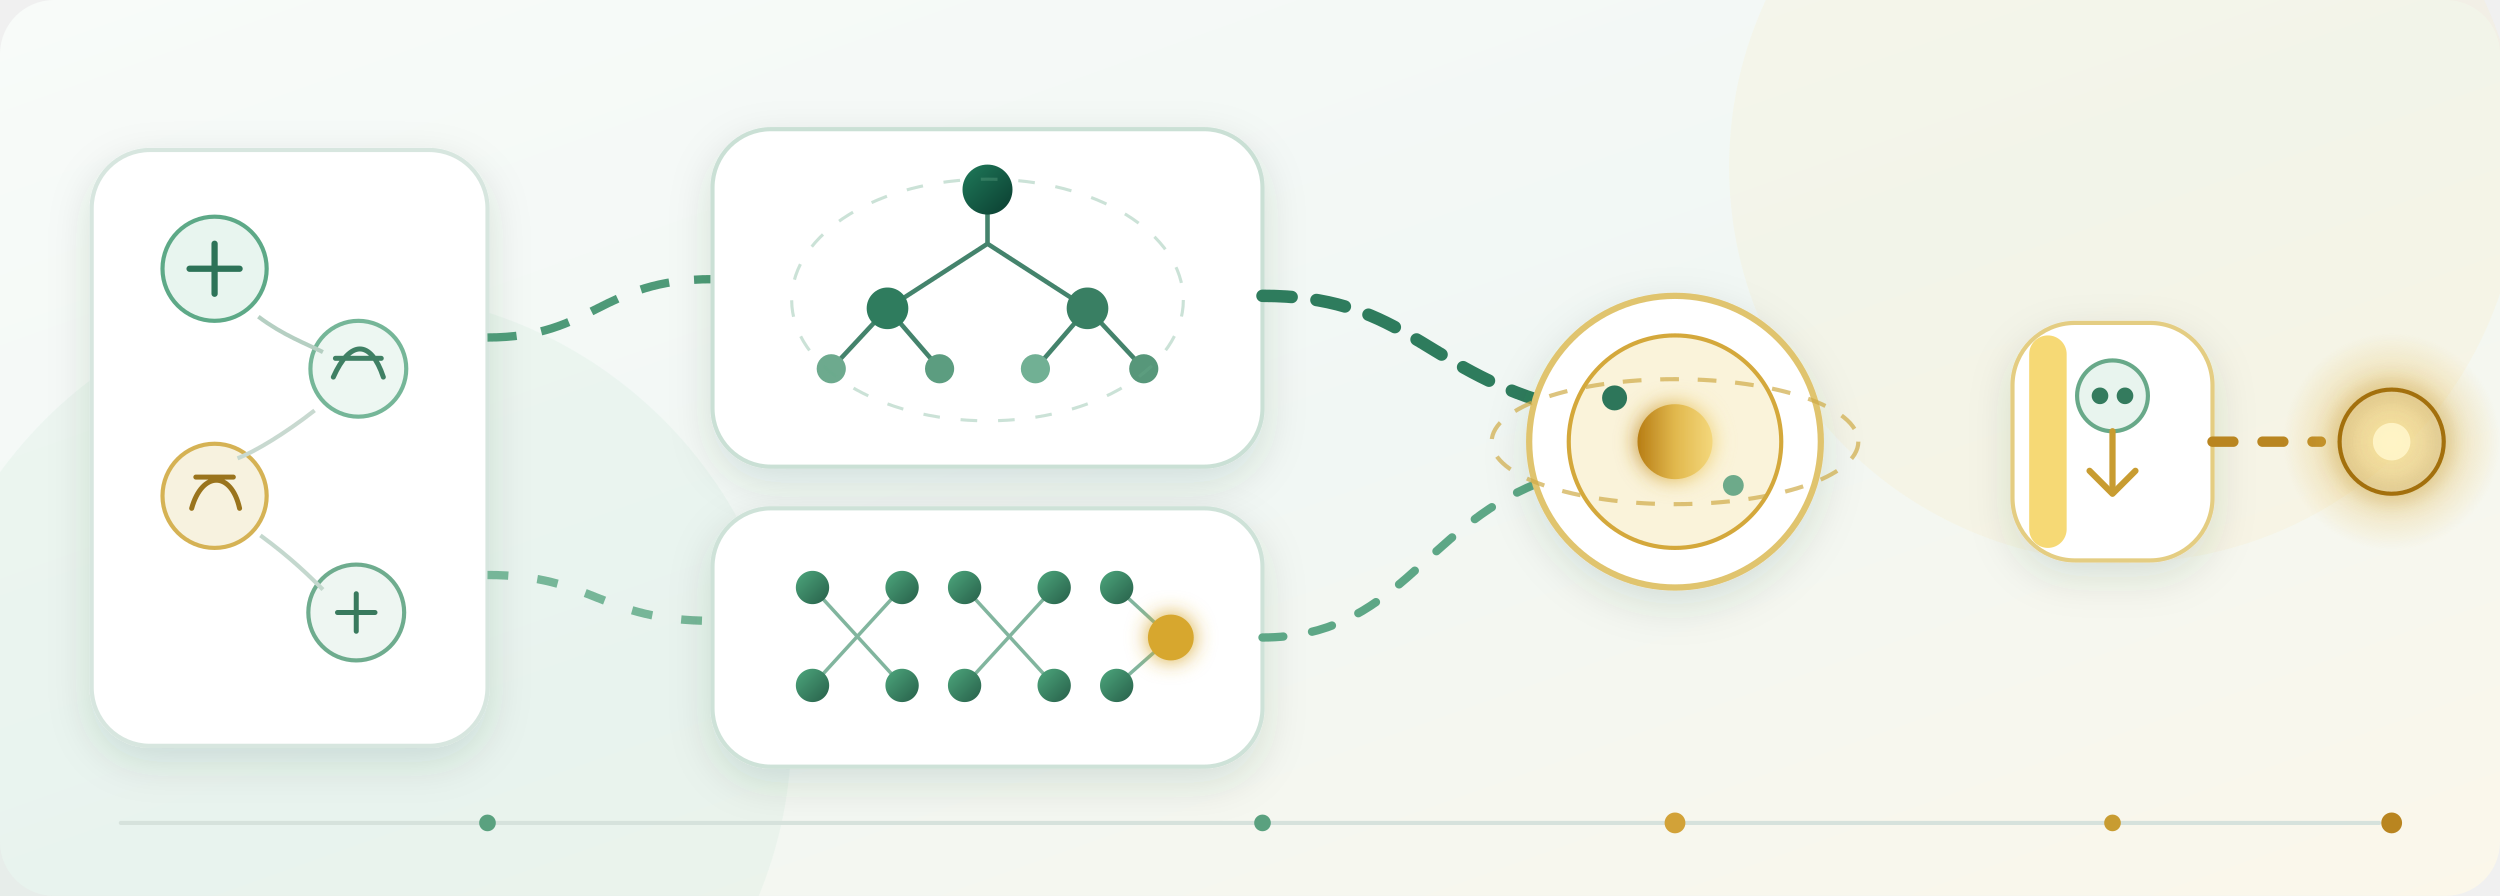
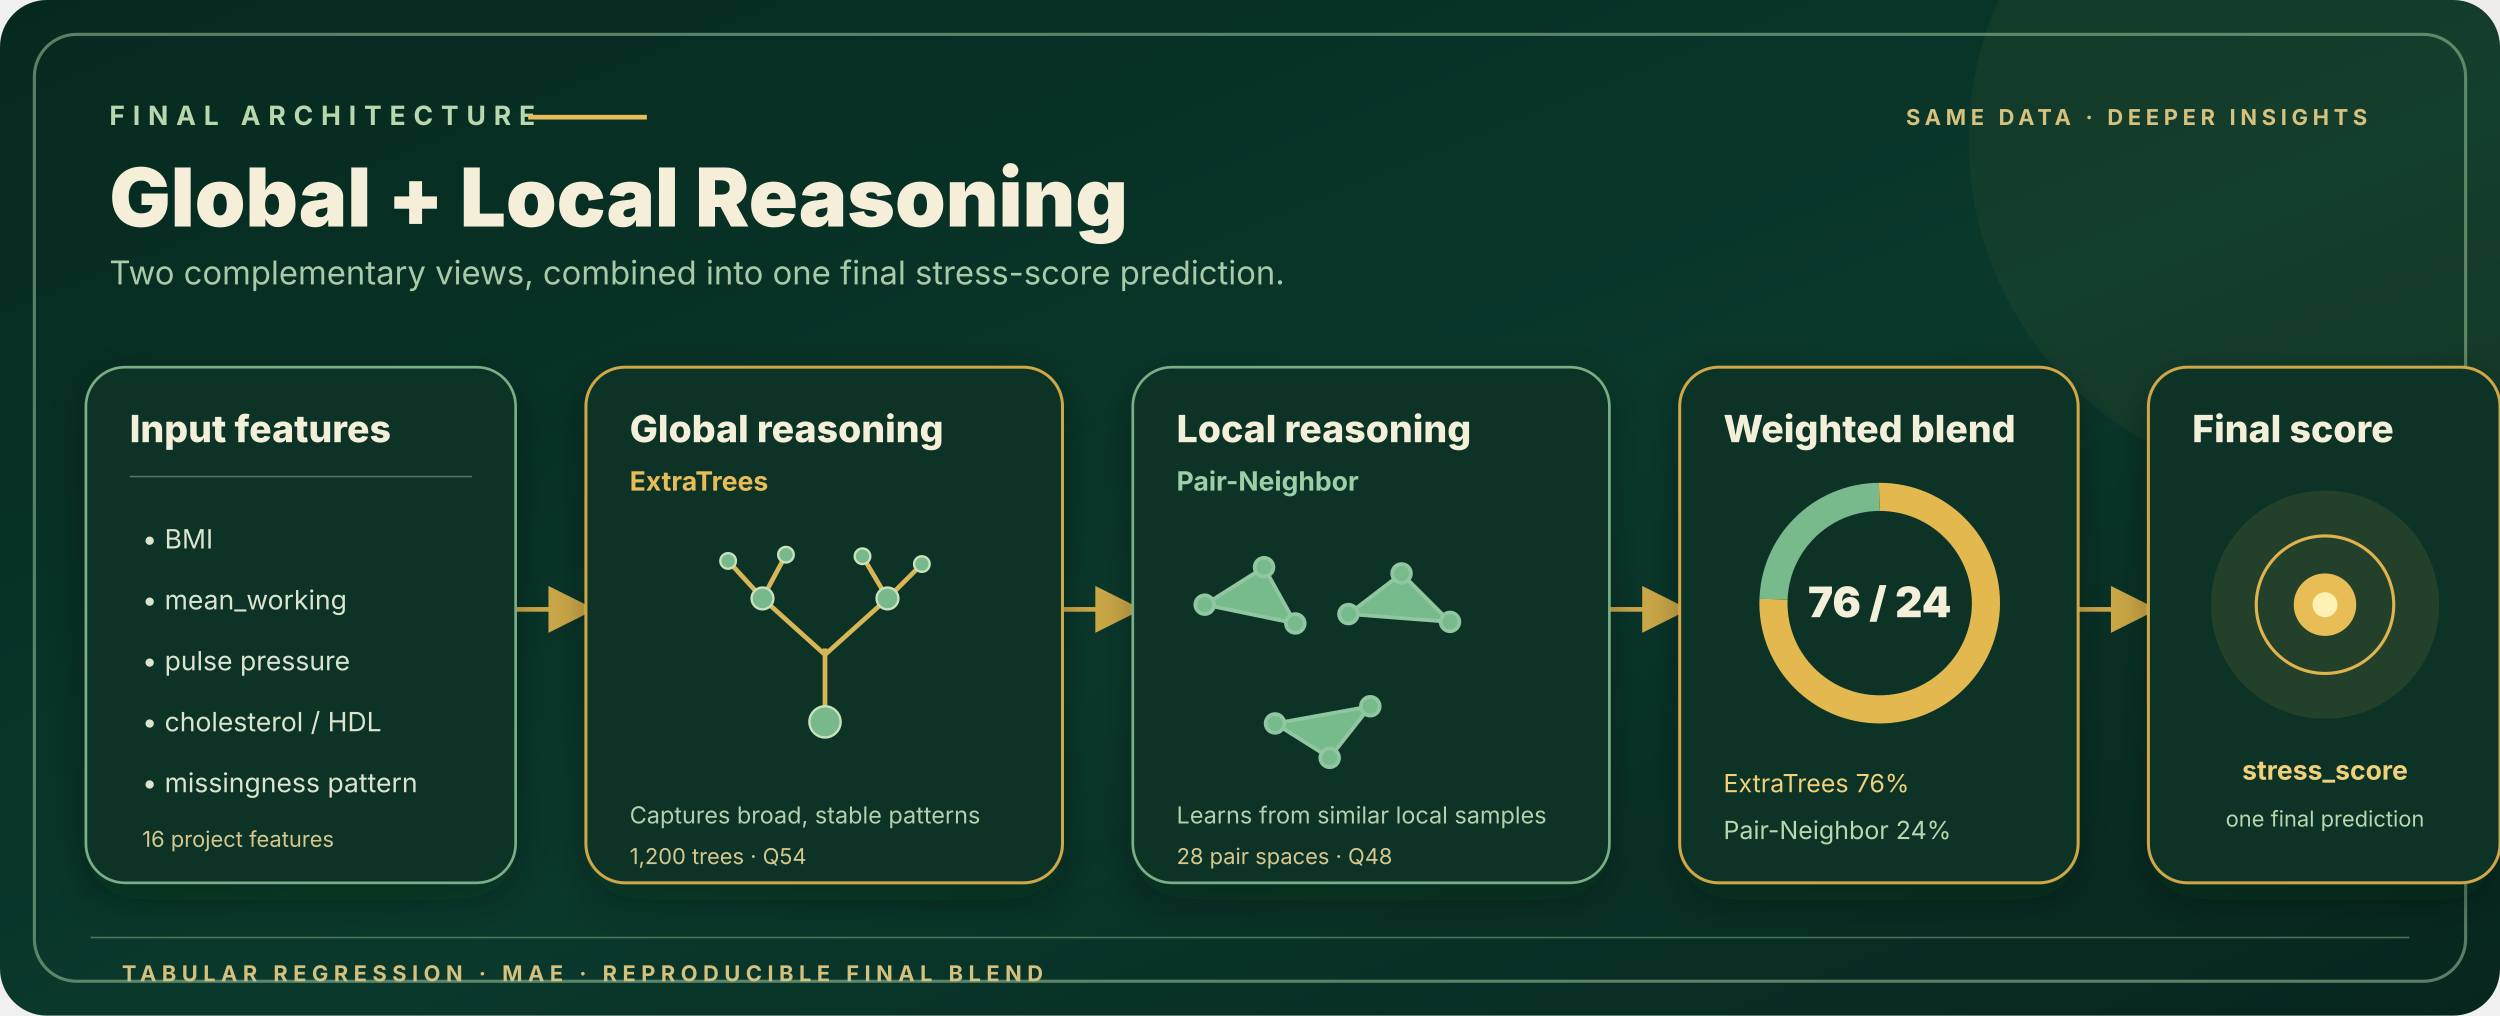
- <svg xmlns="http://www.w3.org/2000/svg" width="1200" height="430" viewBox="0 0 1200 430" role="img" aria-labelledby="title desc">
+ <svg xmlns="http://www.w3.org/2000/svg" width="1600" height="650" viewBox="0 0 1600 650" role="img" aria-labelledby="title desc">
  <defs>
    <linearGradient id="bg" x1="0" y1="0" x2="1" y2="1">
-       <stop offset="0" stop-color="#F8FBF9" />
-       <stop offset="0.52" stop-color="#F1F7F4" />
-       <stop offset="1" stop-color="#FBF7EA" />
-     </linearGradient>
-     <linearGradient id="treeGrad" x1="0" y1="0" x2="1" y2="1">
-       <stop offset="0" stop-color="#1F7A5A" />
-       <stop offset="1" stop-color="#0B3D30" />
-     </linearGradient>
-     <linearGradient id="pairGrad" x1="0" y1="0" x2="1" y2="1">
-       <stop offset="0" stop-color="#4DA77D" />
-       <stop offset="1" stop-color="#275F49" />
+       <stop stop-color="#06291f" />
+       <stop offset=".55" stop-color="#0a392c" />
+       <stop offset="1" stop-color="#07261e" />
    </linearGradient>
    <linearGradient id="gold" x1="0" y1="0" x2="1" y2="0">
-       <stop offset="0" stop-color="#B77D15" />
-       <stop offset="0.5" stop-color="#E1B84D" />
-       <stop offset="1" stop-color="#F4D77B" />
+       <stop stop-color="#f7ebc2" />
+       <stop offset=".5" stop-color="#e8bd58" />
+       <stop offset="1" stop-color="#b77a20" />
    </linearGradient>
-     <radialGradient id="finalGlow">
-       <stop offset="0" stop-color="#F9E6A0" stop-opacity=".95" />
-       <stop offset="0.45" stop-color="#E4B94C" stop-opacity=".38" />
-       <stop offset="1" stop-color="#E4B94C" stop-opacity="0" />
-     </radialGradient>
-     <filter id="shadow" x="-30%" y="-30%" width="160%" height="170%">
-       <feDropShadow dx="0" dy="7" stdDeviation="10" flood-color="#183E31" flood-opacity=".13" />
+     <filter id="shadow" x="-20%" y="-20%" width="140%" height="150%">
+       <feDropShadow dx="0" dy="10" stdDeviation="14" flood-color="#00150f" flood-opacity=".34" />
    </filter>
-     <filter id="glow" x="-100%" y="-100%" width="300%" height="300%">
-       <feGaussianBlur stdDeviation="5" result="b" />
-       <feMerge>
-         <feMergeNode in="b" />
-         <feMergeNode in="SourceGraphic" />
-       </feMerge>
-     </filter>
-     <style>
-       .flow{stroke-dasharray:14 12;animation:flow 7s linear infinite}
-       .flow2{stroke-dasharray:10 14;animation:flow 8.5s linear infinite reverse}
-       .pulse{transform-box:fill-box;transform-origin:center;animation:pulse 3.6s ease-in-out infinite}
-       .pulse2{transform-box:fill-box;transform-origin:center;animation:pulse 3.6s ease-in-out infinite 1.2s}
-       .float{transform-box:fill-box;transform-origin:center;animation:float 5.8s ease-in-out infinite}
-       .float2{transform-box:fill-box;transform-origin:center;animation:float2 7.2s ease-in-out infinite}
-       .orbit{transform-box:fill-box;transform-origin:center;animation:spin 20s linear infinite}
-       .orbit2{transform-box:fill-box;transform-origin:center;animation:spinReverse 27s linear infinite}
-       .scan{animation:scan 5.5s ease-in-out infinite}
-       @keyframes flow{to{stroke-dashoffset:-260}}
-       @keyframes pulse{0%,100%{transform:scale(.9);opacity:.75}50%{transform:scale(1.12);opacity:1}}
-       @keyframes float{0%,100%{transform:translateY(0)}50%{transform:translateY(-7px)}}
-       @keyframes float2{0%,100%{transform:translate(0,0)}50%{transform:translate(5px,-5px)}}
-       @keyframes spin{to{transform:rotate(360deg)}}
-       @keyframes spinReverse{to{transform:rotate(-360deg)}}
-       @keyframes scan{0%,100%{opacity:.12;transform:translateX(-90px)}48%{opacity:.55}60%{opacity:0;transform:translateX(510px)}}
-     </style>
+     <marker id="arrow" markerWidth="10" markerHeight="10" refX="8" refY="5" orient="auto">
+       <path d="M0 0L10 5L0 10Z" fill="#e5b94d" />
+     </marker>
  </defs>
-   <rect width="1200" height="430" rx="26" fill="url(#bg)" />
-   <circle cx="1020" cy="80" r="190" fill="#F8E8B0" opacity=".17" />
-   <circle cx="170" cy="350" r="210" fill="#B9E1CF" opacity=".16" />
-   <g filter="url(#shadow)">
-     <rect x="44" y="72" width="190" height="286" rx="28" fill="#FFFFFF" stroke="#D7E6DF" stroke-width="2" />
+   <rect width="1600" height="650" rx="30" fill="url(#bg)" />
+   <rect x="22" y="22" width="1556" height="606" rx="27" fill="none" stroke="#9bc69f" stroke-opacity=".55" stroke-width="2" />
+   <circle cx="1480" cy="90" r="220" fill="#dbad43" opacity=".05" />
+   <g font-family="Inter, Arial, sans-serif">
+     <text x="70" y="80" font-size="17" font-weight="700" letter-spacing="5" fill="#b8d7ad">FINAL ARCHITECTURE</text>
+     <line x1="338" y1="75" x2="414" y2="75" stroke="#e7bd58" stroke-width="3" />
+     <text x="70" y="145" font-size="52" font-weight="850" fill="#f5efd9">Global + Local Reasoning</text>
+     <text x="70" y="182" font-size="21" fill="#a9caa8">Two complementary views, combined into one final stress-score prediction.</text>
+     <text x="1515" y="80" text-anchor="end" font-size="14" font-weight="700" letter-spacing="3" fill="#d6c17d">SAME DATA · DEEPER INSIGHTS</text>
  </g>
-   <g class="float">
-     <circle cx="103" cy="129" r="25" fill="#E8F5EF" stroke="#5DA987" stroke-width="2" />
-     <path d="M91 129h24M103 117v24" stroke="#2D7358" stroke-width="3" stroke-linecap="round" />
+   <g fill="none" stroke="#e5b94d" stroke-width="3" marker-end="url(#arrow)" opacity=".9">
+     <path d="M330 390H375" />
+     <path d="M680 390H725" />
+     <path d="M1030 390H1075" />
+     <path d="M1330 390H1375" />
  </g>
-   <g class="float2">
-     <circle cx="172" cy="177" r="23" fill="#EDF7F2" stroke="#75B698" stroke-width="2" />
-     <path d="M160 181c8-18 18-18 24 0M161 172h22" fill="none" stroke="#3F8064" stroke-width="2.4" stroke-linecap="round" />
+   <g transform="translate(55 235)" font-family="Inter, Arial, sans-serif" filter="url(#shadow)">
+     <g>
+       <rect width="275" height="330" rx="25" fill="#0b3328" stroke="#79af86" stroke-width="1.7" />
+       <text x="28" y="48" font-size="24" font-weight="800" fill="#f4efd9">Input features</text>
+       <line x1="28" y1="70" x2="247" y2="70" stroke="#527662" />
+       <g font-size="17" fill="#dce4cf">
+         <text x="36" y="116">• BMI</text>
+         <text x="36" y="155">• mean_working</text>
+         <text x="36" y="194">• pulse pressure</text>
+         <text x="36" y="233">• cholesterol / HDL</text>
+         <text x="36" y="272">• missingness pattern</text>
+       </g>
+       <text x="36" y="307" font-size="14" fill="#d6c78f">16 project features</text>
+     </g>
+     <g transform="translate(320 0)">
+       <rect width="305" height="330" rx="25" fill="#0b3328" stroke="#d0a746" stroke-width="1.9" />
+       <text x="28" y="48" font-size="24" font-weight="800" fill="#f4efd9">Global reasoning</text>
+       <text x="28" y="79" font-size="17" font-weight="700" fill="#e8bd58">ExtraTrees</text>
+       <g transform="translate(75 112)" stroke="#d8b657" stroke-width="3" fill="none">
+         <path d="M78 115V68M78 72L38 36M78 72L118 36M38 36L16 12M38 36L53 8M118 36L102 9M118 36L140 14" />
+         <g fill="#78b98b" stroke="#cae1bc" stroke-width="1.5">
+           <circle cx="78" cy="115" r="10" />
+           <circle cx="38" cy="36" r="7" />
+           <circle cx="118" cy="36" r="7" />
+           <circle cx="16" cy="12" r="5" />
+           <circle cx="53" cy="8" r="5" />
+           <circle cx="102" cy="9" r="5" />
+           <circle cx="140" cy="14" r="5" />
+         </g>
+       </g>
+       <text x="28" y="292" font-size="15" fill="#b4d0ae">Captures broad, stable patterns</text>
+       <text x="28" y="318" font-size="14" fill="#d6c78f">1,200 trees · Q54</text>
+     </g>
+     <g transform="translate(670 0)">
+       <rect width="305" height="330" rx="25" fill="#0b3328" stroke="#79af86" stroke-width="1.7" />
+       <text x="28" y="48" font-size="24" font-weight="800" fill="#f4efd9">Local reasoning</text>
+       <text x="28" y="79" font-size="17" font-weight="700" fill="#9bcfa7">Pair-Neighbor</text>
+       <g transform="translate(46 122)" stroke="#91c7a0" stroke-width="2.4" fill="#77ba8b">
+         <path d="M0 30L38 6L58 42L0 30M92 36L126 10L157 41L92 36M45 106L80 128L106 95L45 106" />
+         <circle cx="0" cy="30" r="6" />
+         <circle cx="38" cy="6" r="6" />
+         <circle cx="58" cy="42" r="6" />
+         <circle cx="92" cy="36" r="6" />
+         <circle cx="126" cy="10" r="6" />
+         <circle cx="157" cy="41" r="6" />
+         <circle cx="45" cy="106" r="6" />
+         <circle cx="80" cy="128" r="6" />
+         <circle cx="106" cy="95" r="6" />
+       </g>
+       <text x="28" y="292" font-size="15" fill="#b4d0ae">Learns from similar local samples</text>
+       <text x="28" y="318" font-size="14" fill="#d6c78f">28 pair spaces · Q48</text>
+     </g>
+     <g transform="translate(1020 0)">
+       <rect width="255" height="330" rx="25" fill="#0b3328" stroke="#d0a746" stroke-width="1.9" />
+       <text x="28" y="48" font-size="24" font-weight="800" fill="#f4efd9">Weighted blend</text>
+       <circle cx="128" cy="151" r="68" fill="none" stroke="#e3b84f" stroke-width="18" stroke-dasharray="323 104" transform="rotate(-90 128 151)" />
+       <circle cx="128" cy="151" r="68" fill="none" stroke="#78ba8c" stroke-width="18" stroke-dasharray="104 323" stroke-dashoffset="-323" transform="rotate(-90 128 151)" />
+       <text x="128" y="160" text-anchor="middle" font-size="27" font-weight="850" fill="#f4efd9">76 / 24</text>
+       <text x="28" y="272" font-size="16" fill="#f0d078">ExtraTrees 76%</text>
+       <text x="28" y="302" font-size="16" fill="#b8d7ad">Pair-Neighbor 24%</text>
+     </g>
+     <g transform="translate(1320 0)">
+       <rect width="225" height="330" rx="25" fill="#0b3328" stroke="#d0a746" stroke-width="1.9" />
+       <text x="28" y="48" font-size="24" font-weight="800" fill="#f4efd9">Final score</text>
+       <circle cx="113" cy="152" r="73" fill="#d9a83f" opacity=".12" />
+       <circle cx="113" cy="152" r="44" fill="none" stroke="#dfb34d" stroke-width="2" />
+       <circle cx="113" cy="152" r="20" fill="#e8bd56" />
+       <circle cx="113" cy="152" r="8" fill="#fff0b4" />
+       <text x="113" y="264" text-anchor="middle" font-size="17" font-weight="700" fill="#f0d078">stress_score</text>
+       <text x="113" y="294" text-anchor="middle" font-size="14" fill="#b8d7ad">one final prediction</text>
+     </g>
  </g>
-   <g class="float">
-     <circle cx="103" cy="238" r="25" fill="#F7F2DF" stroke="#D5B254" stroke-width="2" />
-     <path d="M92 244c5-18 19-18 23 0M94 229h18" fill="none" stroke="#9A741D" stroke-width="2.4" stroke-linecap="round" />
-   </g>
-   <g class="float2">
-     <circle cx="171" cy="294" r="23" fill="#EEF6F2" stroke="#6EAC8E" stroke-width="2" />
-     <path d="M162 294h18M171 285v18" stroke="#397A5E" stroke-width="2.4" stroke-linecap="round" />
-   </g>
-   <path d="M124 152 C136 161 147 165 155 169" fill="none" stroke="#B5CFC2" stroke-width="2" />
-   <path d="M151 197 C137 208 122 217 114 220" fill="none" stroke="#C8D9D0" stroke-width="2" />
-   <path d="M125 257 C140 268 149 277 155 283" fill="none" stroke="#C4D8CE" stroke-width="2" />
-   <path d="M234 162 C285 162 288 134 342 134" fill="none" stroke="#4E9A78" stroke-width="4" class="flow" />
-   <path d="M234 276 C285 276 288 298 342 298" fill="none" stroke="#76B698" stroke-width="4" class="flow2" />
-   <g filter="url(#shadow)">
-     <rect x="342" y="62" width="264" height="162" rx="28" fill="#FFFFFF" stroke="#CAE0D5" stroke-width="2" />
-   </g>
-   <g opacity=".88" stroke="#2B7358" stroke-width="2.2" fill="none">
-     <path d="M474 91v26M474 117l-48 31M474 117l48 31M426 148l-27 29M426 148l25 29M522 148l-25 29M522 148l27 29" />
-   </g>
-   <g>
-     <circle class="pulse" cx="474" cy="91" r="12" fill="url(#treeGrad)" />
-     <circle cx="426" cy="148" r="10" fill="#2F7C5E" />
-     <circle class="pulse2" cx="522" cy="148" r="10" fill="#397F63" />
-     <circle cx="399" cy="177" r="7" fill="#6DAA8E" />
-     <circle cx="451" cy="177" r="7" fill="#5C9D80" />
-     <circle cx="497" cy="177" r="7" fill="#71B094" />
-     <circle cx="549" cy="177" r="7" fill="#57977A" />
-   </g>
-   <g class="orbit" opacity=".34">
-     <ellipse cx="474" cy="144" rx="94" ry="58" fill="none" stroke="#68AA8A" stroke-width="1.5" stroke-dasharray="8 10" />
-   </g>
-   <g filter="url(#shadow)">
-     <rect x="342" y="244" width="264" height="124" rx="28" fill="#FFFFFF" stroke="#CEE2D8" stroke-width="2" />
-   </g>
-   <g stroke="#4C9675" stroke-width="1.7" opacity=".7">
-     <path d="M390 282l43 47M390 329l43-47M463 282l43 47M463 329l43-47M536 282l26 24M536 329l26-23" />
-   </g>
-   <g fill="url(#pairGrad)">
-     <circle class="pulse2" cx="390" cy="282" r="8" />
-     <circle cx="390" cy="329" r="8" />
-     <circle cx="433" cy="282" r="8" />
-     <circle class="pulse" cx="433" cy="329" r="8" />
-     <circle cx="463" cy="282" r="8" />
-     <circle cx="463" cy="329" r="8" />
-     <circle class="pulse2" cx="506" cy="282" r="8" />
-     <circle cx="506" cy="329" r="8" />
-     <circle cx="536" cy="282" r="8" />
-     <circle class="pulse" cx="536" cy="329" r="8" />
-     <circle cx="562" cy="306" r="11" fill="#D7A72F" filter="url(#glow)" />
-   </g>
-   <path d="M606 142 C671 142 682 174 738 192" fill="none" stroke="#2E7C5D" stroke-width="6" stroke-linecap="round" class="flow" />
-   <path d="M606 306 C670 306 683 254 738 232" fill="none" stroke="#5DA786" stroke-width="4" stroke-linecap="round" class="flow2" />
-   <g filter="url(#shadow)">
-     <circle cx="804" cy="212" r="70" fill="#FFFFFF" stroke="#E0C46E" stroke-width="3" />
-     <circle cx="804" cy="212" r="51" fill="#FAF3DA" stroke="#D4A83B" stroke-width="2" />
-   </g>
-   <g class="orbit2" opacity=".7">
-     <ellipse cx="804" cy="212" rx="88" ry="30" fill="none" stroke="#CFAB47" stroke-width="2" stroke-dasharray="9 9" />
-   </g>
-   <circle class="pulse" cx="804" cy="212" r="18" fill="url(#gold)" filter="url(#glow)" />
-   <circle cx="775" cy="191" r="6" fill="#2D765A" />
-   <circle cx="832" cy="233" r="5" fill="#6DAA8A" />
-   <path d="M874 212 C910 212 932 212 966 212" fill="none" stroke="url(#gold)" stroke-width="6" stroke-linecap="round" class="flow" />
-   <g filter="url(#shadow)">
-     <rect x="966" y="155" width="96" height="114" rx="30" fill="#FFFFFF" stroke="#E4CD82" stroke-width="2" />
-   </g>
-   <circle cx="1014" cy="190" r="17" fill="#E8F4EE" stroke="#68A989" stroke-width="2" />
-   <circle cx="1008" cy="190" r="4" fill="#347B5E" />
-   <circle cx="1020" cy="190" r="4" fill="#347B5E" />
-   <path d="M1014 207v27" stroke="#C89C31" stroke-width="3" stroke-linecap="round" />
-   <path d="M1003 226l11 11 11-11" fill="none" stroke="#C89C31" stroke-width="3" stroke-linecap="round" stroke-linejoin="round" />
-   <g class="scan">
-     <rect x="974" y="161" width="18" height="102" rx="9" fill="#F6D975" />
-   </g>
-   <path d="M1062 212h52" stroke="#B98520" stroke-width="5" stroke-linecap="round" class="flow2" />
-   <circle cx="1148" cy="212" r="52" fill="url(#finalGlow)" />
-   <circle class="pulse" cx="1148" cy="212" r="25" fill="url(#finalOrb)" stroke="#A36F11" stroke-width="2" filter="url(#glow)" />
-   <circle cx="1148" cy="212" r="9" fill="#FFF5C7" opacity=".95" />
-   <path d="M58 395 H1142" stroke="#D6E2DC" stroke-width="2" stroke-linecap="round" />
-   <circle cx="234" cy="395" r="4" fill="#5AA17F" />
-   <circle cx="606" cy="395" r="4" fill="#5AA17F" />
-   <circle cx="804" cy="395" r="5" fill="#D2A238" />
-   <circle cx="1014" cy="395" r="4" fill="#C89C31" />
-   <circle cx="1148" cy="395" r="5" fill="#B98520" />
+   <line x1="58" y1="600" x2="1542" y2="600" stroke="#79af86" stroke-opacity=".55" />
+   <text x="78" y="628" font-family="Inter,Arial,sans-serif" font-size="14" font-weight="700" letter-spacing="3.5" fill="#d5c17e">TABULAR REGRESSION · MAE · REPRODUCIBLE FINAL BLEND</text>
</svg>
